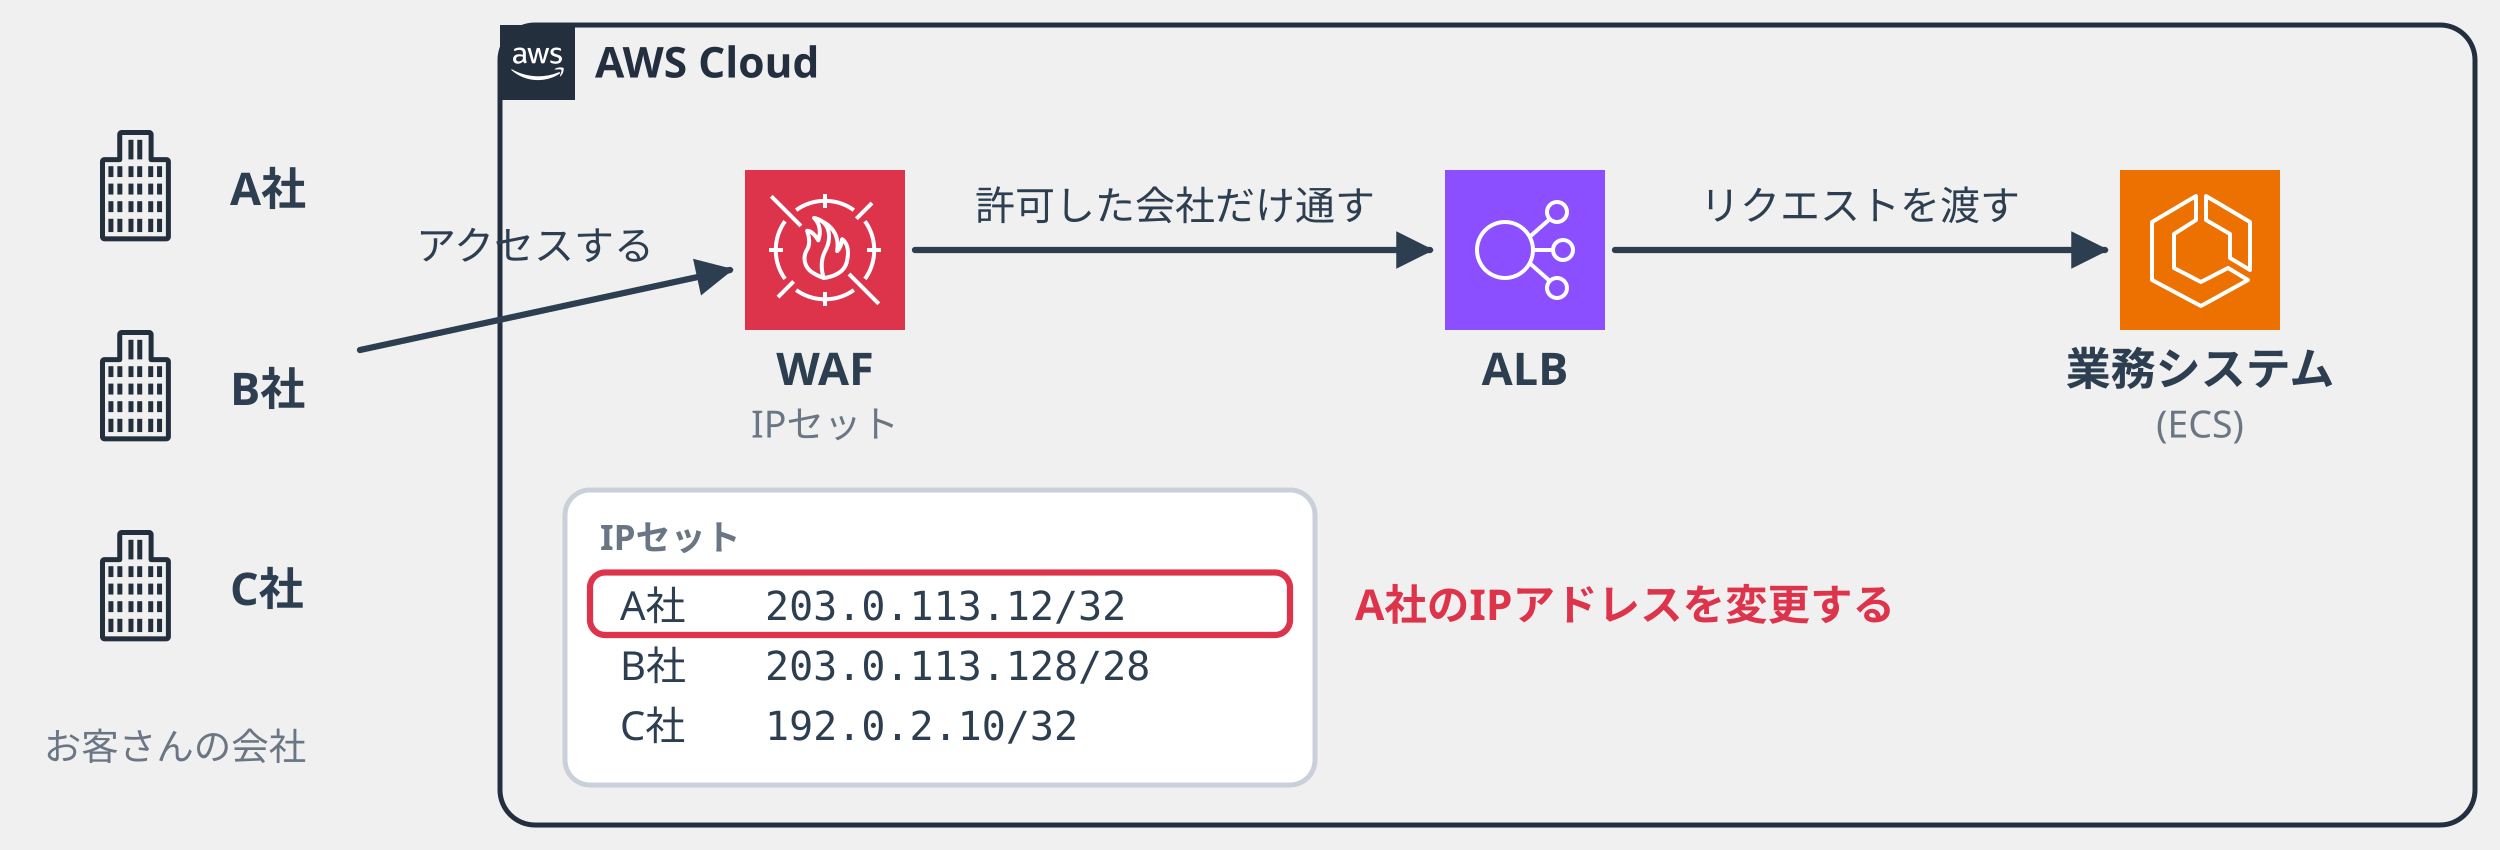
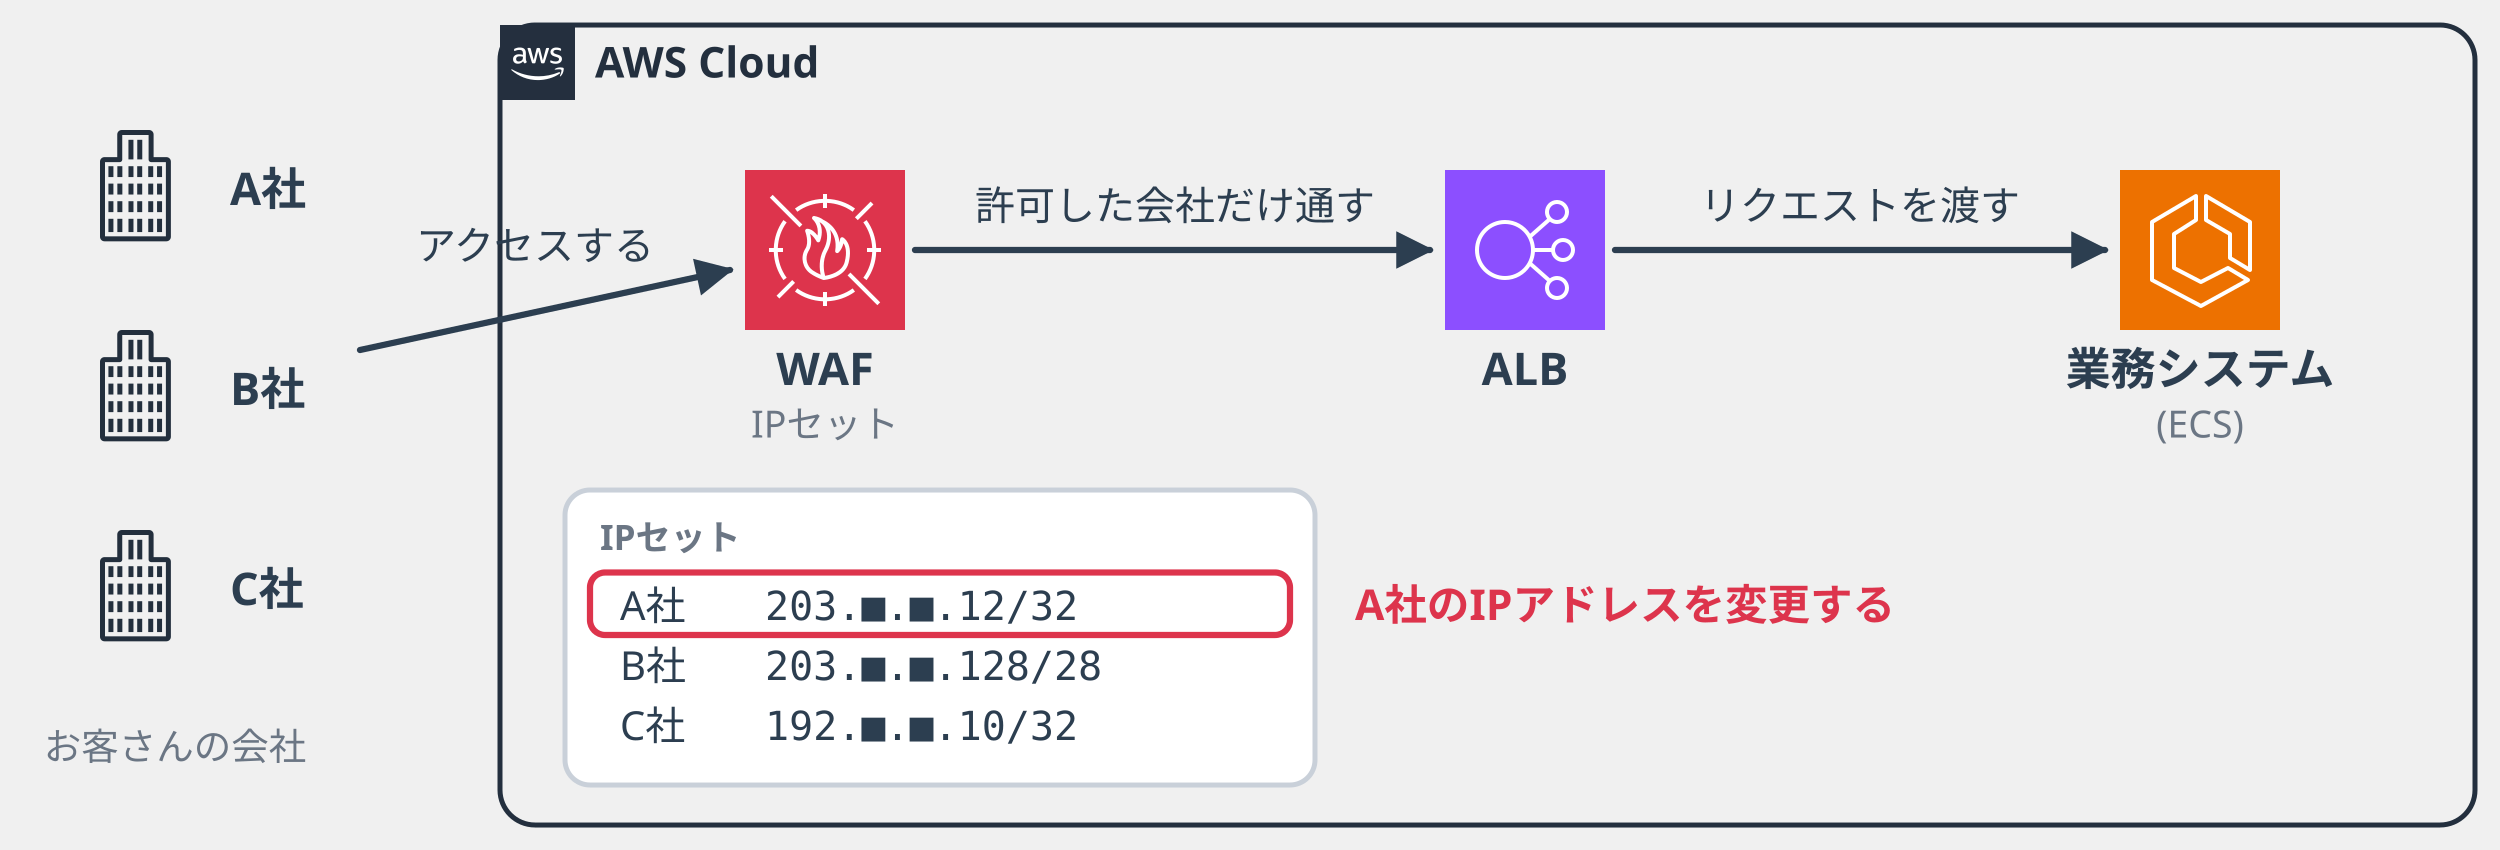
<svg xmlns="http://www.w3.org/2000/svg" viewBox="0 0 1000 340" width="100%" role="img" aria-label="取引先からのアクセスをWAFのIPセットで許可している構成">
  <defs>
    <marker id="a-i" viewBox="0 0 10 10" refX="9" refY="5" markerWidth="6" markerHeight="6" orient="auto-start-reverse">
      <path d="M0,0 L10,5 L0,10 z" fill="#2c3e50" />
    </marker>
    <marker id="a-g" viewBox="0 0 10 10" refX="9" refY="5" markerWidth="6" markerHeight="6" orient="auto-start-reverse">
      <path d="M0,0 L10,5 L0,10 z" fill="#0E8A6E" />
    </marker>
    <marker id="a-r" viewBox="0 0 10 10" refX="9" refY="5" markerWidth="6" markerHeight="6" orient="auto-start-reverse">
      <path d="M0,0 L10,5 L0,10 z" fill="#DD344C" />
    </marker>
    <marker id="a-x" viewBox="0 0 10 10" refX="9" refY="5" markerWidth="6" markerHeight="6" orient="auto-start-reverse">
      <path d="M0,0 L10,5 L0,10 z" fill="#8a94a3" />
    </marker>
  </defs>
  <svg x="30" y="50" width="48" height="48" viewBox="0 0 48 48">
    <g id="office1-Icon-Resource/General-Resource/Res_Office-building_48" stroke="none" stroke-width="1" fill="none" fill-rule="evenodd">
      <path d="M32.82,42.821 L34.82,42.821 L34.82,37.514 L32.82,37.514 L32.82,42.821 Z M29.287,42.822 L31.287,42.822 L31.287,37.515 L29.287,37.515 L29.287,42.822 Z M24.88,42.822 L26.88,42.822 L26.88,37.515 L24.88,37.515 L24.88,42.822 Z M21.388,42.822 L23.388,42.822 L23.388,37.515 L21.388,37.515 L21.388,42.822 Z M16.941,42.822 L18.941,42.822 L18.941,37.515 L16.941,37.515 L16.941,42.822 Z M13.366,42.822 L15.366,42.822 L15.366,37.515 L13.366,37.515 L13.366,42.822 Z M32.82,34.841 L34.82,34.841 L34.82,30.476 L32.82,30.476 L32.82,34.841 Z M29.287,34.841 L31.287,34.841 L31.287,30.476 L29.287,30.476 L29.287,34.841 Z M24.88,34.841 L26.88,34.841 L26.88,30.476 L24.88,30.476 L24.88,34.841 Z M21.388,34.841 L23.388,34.841 L23.388,30.476 L21.388,30.476 L21.388,34.841 Z M16.941,34.841 L18.941,34.841 L18.941,30.476 L16.941,30.476 L16.941,34.841 Z M13.366,34.841 L15.366,34.841 L15.366,30.476 L13.366,30.476 L13.366,34.841 Z M32.82,27.815 L34.82,27.815 L34.82,23.451 L32.82,23.451 L32.82,27.815 Z M29.287,27.815 L31.287,27.815 L31.287,23.451 L29.287,23.451 L29.287,27.815 Z M24.88,27.815 L26.88,27.815 L26.88,23.451 L24.88,23.451 L24.88,27.815 Z M21.388,27.815 L23.388,27.815 L23.388,23.451 L21.388,23.451 L21.388,27.815 Z M16.941,27.815 L18.941,27.815 L18.941,23.451 L16.941,23.451 L16.941,27.815 Z M13.366,27.815 L15.366,27.815 L15.366,23.451 L13.366,23.451 L13.366,27.815 Z M32.82,20.832 L34.82,20.832 L34.82,16.468 L32.82,16.468 L32.82,20.832 Z M29.287,20.832 L31.287,20.832 L31.287,16.468 L29.287,16.468 L29.287,20.832 Z M24.88,20.832 L26.88,20.832 L26.88,16.468 L24.88,16.468 L24.88,20.832 Z M21.388,20.832 L23.388,20.832 L23.388,16.468 L21.388,16.468 L21.388,20.832 Z M16.941,20.832 L18.941,20.832 L18.941,16.468 L16.941,16.468 L16.941,20.832 Z M13.366,20.832 L15.366,20.832 L15.366,16.468 L13.366,16.468 L13.366,20.832 Z M24.908,13.747 L26.908,13.747 L26.908,5.923 L24.908,5.923 L24.908,13.747 Z M21.375,13.747 L23.375,13.747 L23.375,5.923 L21.375,5.923 L21.375,13.747 Z M36.353,44.523 L12,44.523 L12,14.849 L17.899,14.849 C18.452,14.849 18.899,14.401 18.899,13.849 L18.899,4 L29.44,4 L29.44,13.849 C29.44,14.401 29.887,14.849 30.44,14.849 L36.353,14.849 L36.353,44.523 Z M36.564,12.849 L31.44,12.849 L31.44,3.789 C31.44,2.803 30.637,2 29.651,2 L18.688,2 C17.702,2 16.899,2.803 16.899,3.789 L16.899,12.849 L11.789,12.849 C10.802,12.849 10,13.651 10,14.638 L10,44.734 C10,45.721 10.802,46.523 11.789,46.523 L36.564,46.523 C37.55,46.523 38.353,45.721 38.353,44.734 L38.353,14.638 C38.353,13.651 37.55,12.849 36.564,12.849 L36.564,12.849 Z" id="office1-Fill-14" fill="#232F3D" />
    </g>
  </svg>
  <text x="92" y="82" font-family="'Noto Sans JP', 'Hiragino Sans', sans-serif" font-size="18" font-weight="bold" fill="#2c3e50" text-anchor="start">A社</text>
  <svg x="30" y="130" width="48" height="48" viewBox="0 0 48 48">
    <g id="office2-Icon-Resource/General-Resource/Res_Office-building_48" stroke="none" stroke-width="1" fill="none" fill-rule="evenodd">
      <path d="M32.82,42.821 L34.82,42.821 L34.82,37.514 L32.82,37.514 L32.82,42.821 Z M29.287,42.822 L31.287,42.822 L31.287,37.515 L29.287,37.515 L29.287,42.822 Z M24.88,42.822 L26.88,42.822 L26.88,37.515 L24.88,37.515 L24.88,42.822 Z M21.388,42.822 L23.388,42.822 L23.388,37.515 L21.388,37.515 L21.388,42.822 Z M16.941,42.822 L18.941,42.822 L18.941,37.515 L16.941,37.515 L16.941,42.822 Z M13.366,42.822 L15.366,42.822 L15.366,37.515 L13.366,37.515 L13.366,42.822 Z M32.82,34.841 L34.82,34.841 L34.82,30.476 L32.82,30.476 L32.82,34.841 Z M29.287,34.841 L31.287,34.841 L31.287,30.476 L29.287,30.476 L29.287,34.841 Z M24.88,34.841 L26.88,34.841 L26.88,30.476 L24.88,30.476 L24.88,34.841 Z M21.388,34.841 L23.388,34.841 L23.388,30.476 L21.388,30.476 L21.388,34.841 Z M16.941,34.841 L18.941,34.841 L18.941,30.476 L16.941,30.476 L16.941,34.841 Z M13.366,34.841 L15.366,34.841 L15.366,30.476 L13.366,30.476 L13.366,34.841 Z M32.82,27.815 L34.82,27.815 L34.82,23.451 L32.82,23.451 L32.82,27.815 Z M29.287,27.815 L31.287,27.815 L31.287,23.451 L29.287,23.451 L29.287,27.815 Z M24.88,27.815 L26.88,27.815 L26.88,23.451 L24.88,23.451 L24.88,27.815 Z M21.388,27.815 L23.388,27.815 L23.388,23.451 L21.388,23.451 L21.388,27.815 Z M16.941,27.815 L18.941,27.815 L18.941,23.451 L16.941,23.451 L16.941,27.815 Z M13.366,27.815 L15.366,27.815 L15.366,23.451 L13.366,23.451 L13.366,27.815 Z M32.82,20.832 L34.82,20.832 L34.82,16.468 L32.82,16.468 L32.82,20.832 Z M29.287,20.832 L31.287,20.832 L31.287,16.468 L29.287,16.468 L29.287,20.832 Z M24.88,20.832 L26.88,20.832 L26.88,16.468 L24.88,16.468 L24.88,20.832 Z M21.388,20.832 L23.388,20.832 L23.388,16.468 L21.388,16.468 L21.388,20.832 Z M16.941,20.832 L18.941,20.832 L18.941,16.468 L16.941,16.468 L16.941,20.832 Z M13.366,20.832 L15.366,20.832 L15.366,16.468 L13.366,16.468 L13.366,20.832 Z M24.908,13.747 L26.908,13.747 L26.908,5.923 L24.908,5.923 L24.908,13.747 Z M21.375,13.747 L23.375,13.747 L23.375,5.923 L21.375,5.923 L21.375,13.747 Z M36.353,44.523 L12,44.523 L12,14.849 L17.899,14.849 C18.452,14.849 18.899,14.401 18.899,13.849 L18.899,4 L29.44,4 L29.44,13.849 C29.44,14.401 29.887,14.849 30.44,14.849 L36.353,14.849 L36.353,44.523 Z M36.564,12.849 L31.44,12.849 L31.44,3.789 C31.44,2.803 30.637,2 29.651,2 L18.688,2 C17.702,2 16.899,2.803 16.899,3.789 L16.899,12.849 L11.789,12.849 C10.802,12.849 10,13.651 10,14.638 L10,44.734 C10,45.721 10.802,46.523 11.789,46.523 L36.564,46.523 C37.55,46.523 38.353,45.721 38.353,44.734 L38.353,14.638 C38.353,13.651 37.55,12.849 36.564,12.849 L36.564,12.849 Z" id="office2-Fill-14" fill="#232F3D" />
    </g>
  </svg>
  <text x="92" y="162" font-family="'Noto Sans JP', 'Hiragino Sans', sans-serif" font-size="18" font-weight="bold" fill="#2c3e50" text-anchor="start">B社</text>
  <svg x="30" y="210" width="48" height="48" viewBox="0 0 48 48">
    <g id="office3-Icon-Resource/General-Resource/Res_Office-building_48" stroke="none" stroke-width="1" fill="none" fill-rule="evenodd">
      <path d="M32.82,42.821 L34.82,42.821 L34.82,37.514 L32.82,37.514 L32.82,42.821 Z M29.287,42.822 L31.287,42.822 L31.287,37.515 L29.287,37.515 L29.287,42.822 Z M24.88,42.822 L26.88,42.822 L26.88,37.515 L24.88,37.515 L24.88,42.822 Z M21.388,42.822 L23.388,42.822 L23.388,37.515 L21.388,37.515 L21.388,42.822 Z M16.941,42.822 L18.941,42.822 L18.941,37.515 L16.941,37.515 L16.941,42.822 Z M13.366,42.822 L15.366,42.822 L15.366,37.515 L13.366,37.515 L13.366,42.822 Z M32.82,34.841 L34.82,34.841 L34.82,30.476 L32.82,30.476 L32.82,34.841 Z M29.287,34.841 L31.287,34.841 L31.287,30.476 L29.287,30.476 L29.287,34.841 Z M24.88,34.841 L26.88,34.841 L26.88,30.476 L24.88,30.476 L24.88,34.841 Z M21.388,34.841 L23.388,34.841 L23.388,30.476 L21.388,30.476 L21.388,34.841 Z M16.941,34.841 L18.941,34.841 L18.941,30.476 L16.941,30.476 L16.941,34.841 Z M13.366,34.841 L15.366,34.841 L15.366,30.476 L13.366,30.476 L13.366,34.841 Z M32.82,27.815 L34.82,27.815 L34.82,23.451 L32.82,23.451 L32.82,27.815 Z M29.287,27.815 L31.287,27.815 L31.287,23.451 L29.287,23.451 L29.287,27.815 Z M24.88,27.815 L26.88,27.815 L26.88,23.451 L24.88,23.451 L24.88,27.815 Z M21.388,27.815 L23.388,27.815 L23.388,23.451 L21.388,23.451 L21.388,27.815 Z M16.941,27.815 L18.941,27.815 L18.941,23.451 L16.941,23.451 L16.941,27.815 Z M13.366,27.815 L15.366,27.815 L15.366,23.451 L13.366,23.451 L13.366,27.815 Z M32.82,20.832 L34.82,20.832 L34.82,16.468 L32.82,16.468 L32.82,20.832 Z M29.287,20.832 L31.287,20.832 L31.287,16.468 L29.287,16.468 L29.287,20.832 Z M24.88,20.832 L26.88,20.832 L26.88,16.468 L24.88,16.468 L24.88,20.832 Z M21.388,20.832 L23.388,20.832 L23.388,16.468 L21.388,16.468 L21.388,20.832 Z M16.941,20.832 L18.941,20.832 L18.941,16.468 L16.941,16.468 L16.941,20.832 Z M13.366,20.832 L15.366,20.832 L15.366,16.468 L13.366,16.468 L13.366,20.832 Z M24.908,13.747 L26.908,13.747 L26.908,5.923 L24.908,5.923 L24.908,13.747 Z M21.375,13.747 L23.375,13.747 L23.375,5.923 L21.375,5.923 L21.375,13.747 Z M36.353,44.523 L12,44.523 L12,14.849 L17.899,14.849 C18.452,14.849 18.899,14.401 18.899,13.849 L18.899,4 L29.44,4 L29.44,13.849 C29.44,14.401 29.887,14.849 30.44,14.849 L36.353,14.849 L36.353,44.523 Z M36.564,12.849 L31.44,12.849 L31.44,3.789 C31.44,2.803 30.637,2 29.651,2 L18.688,2 C17.702,2 16.899,2.803 16.899,3.789 L16.899,12.849 L11.789,12.849 C10.802,12.849 10,13.651 10,14.638 L10,44.734 C10,45.721 10.802,46.523 11.789,46.523 L36.564,46.523 C37.55,46.523 38.353,45.721 38.353,44.734 L38.353,14.638 C38.353,13.651 37.55,12.849 36.564,12.849 L36.564,12.849 Z" id="office3-Fill-14" fill="#232F3D" />
    </g>
  </svg>
  <text x="92" y="242" font-family="'Noto Sans JP', 'Hiragino Sans', sans-serif" font-size="18" font-weight="bold" fill="#2c3e50" text-anchor="start">C社</text>
  <text x="70" y="304" font-family="'Noto Sans JP', 'Hiragino Sans', sans-serif" font-size="15" font-weight="normal" fill="#6b7684" text-anchor="middle">お客さんの会社</text>
  <rect x="200" y="10" width="790" height="320" rx="14" fill="none" stroke="#232F3E" stroke-width="2" />
  <svg x="200" y="10" width="30" height="30" viewBox="0 0 40 40">
    <g id="cloud4-Icon-Architecture-Group/32/AWS-Cloud-logo_32" stroke="none" stroke-width="1" fill="none" fill-rule="evenodd">
      <rect id="cloud4-Rectangle" fill="#242F3E" x="0" y="0" width="40" height="40" />
      <path d="M32.698,23.901 C33.059,24.37 32.298,26.3 31.957,27.164 C31.853,27.426 32.075,27.529 32.307,27.332 C33.82,26.048 34.212,23.357 33.901,22.969 C33.594,22.583 30.95,22.252 29.338,23.401 C29.089,23.578 29.132,23.822 29.407,23.79 C30.315,23.678 32.338,23.433 32.698,23.901 L32.698,23.901 Z M31.856,25.91 C32.374,25.532 31.93,24.969 31.402,25.19 C27.889,26.654 24.075,27.363 20.602,27.363 C15.459,27.363 10.475,25.974 6.446,23.668 C6.094,23.466 5.833,23.823 6.127,24.082 C9.86,27.398 14.796,29.391 20.274,29.391 C24.184,29.391 28.725,28.183 31.856,25.91 L31.856,25.91 Z M29.712,20.695 C29.214,20.695 28.727,20.642 28.253,20.534 C27.777,20.425 27.413,20.302 27.16,20.161 C27.005,20.077 26.908,19.989 26.869,19.903 C26.831,19.815 26.811,19.729 26.811,19.643 L26.811,19.174 C26.811,18.98 26.884,18.881 27.027,18.881 C27.082,18.881 27.14,18.894 27.2,18.914 C27.261,18.937 27.341,18.969 27.441,19.012 C27.761,19.153 28.108,19.26 28.485,19.336 C28.861,19.411 29.236,19.449 29.611,19.449 C30.208,19.449 30.669,19.347 30.995,19.141 C31.322,18.937 31.484,18.646 31.484,18.268 C31.484,18.008 31.399,17.793 31.227,17.619 C31.056,17.445 30.738,17.286 30.275,17.134 L28.9,16.713 C28.203,16.497 27.698,16.184 27.383,15.775 C27.068,15.363 26.911,14.916 26.911,14.428 C26.911,14.041 26.996,13.699 27.169,13.401 C27.339,13.104 27.564,12.851 27.845,12.64 C28.13,12.43 28.459,12.272 28.834,12.162 C29.208,12.055 29.606,12 30.026,12 C30.236,12 30.449,12.014 30.666,12.041 C30.881,12.067 31.085,12.103 31.278,12.146 C31.471,12.191 31.651,12.239 31.816,12.292 C31.982,12.347 32.114,12.401 32.215,12.454 C32.346,12.529 32.439,12.605 32.496,12.681 C32.551,12.756 32.579,12.858 32.579,12.989 L32.579,13.425 C32.579,13.62 32.507,13.716 32.362,13.716 C32.285,13.716 32.165,13.68 31.998,13.604 C31.458,13.365 30.848,13.248 30.177,13.248 C29.635,13.248 29.214,13.334 28.916,13.506 C28.617,13.68 28.468,13.955 28.468,14.333 C28.468,14.591 28.562,14.81 28.751,14.988 C28.939,15.166 29.286,15.336 29.795,15.499 L31.137,15.921 C31.822,16.135 32.311,16.433 32.603,16.809 C32.897,17.188 33.044,17.619 33.044,18.104 C33.044,18.505 32.961,18.864 32.794,19.182 C32.628,19.501 32.399,19.772 32.105,19.999 C31.813,20.226 31.463,20.398 31.054,20.517 C30.644,20.637 30.197,20.695 29.712,20.695 L29.712,20.695 Z M17.547,20.451 C17.381,20.451 17.26,20.424 17.182,20.364 C17.104,20.303 17.038,20.183 16.983,19.999 L14.761,12.842 C14.708,12.658 14.679,12.535 14.679,12.471 C14.679,12.32 14.757,12.244 14.912,12.244 L15.839,12.244 C16.016,12.244 16.14,12.274 16.213,12.334 C16.284,12.392 16.347,12.512 16.402,12.698 L17.993,18.818 L19.47,12.698 C19.514,12.512 19.574,12.392 19.651,12.334 C19.728,12.274 19.855,12.244 20.031,12.244 L20.796,12.244 C20.971,12.244 21.098,12.274 21.176,12.334 C21.253,12.392 21.314,12.512 21.358,12.698 L22.851,18.899 L24.491,12.698 C24.546,12.512 24.609,12.392 24.681,12.334 C24.754,12.274 24.877,12.244 25.054,12.244 L25.932,12.244 C26.088,12.244 26.165,12.32 26.165,12.471 C26.165,12.512 26.158,12.562 26.149,12.615 C26.136,12.671 26.116,12.746 26.081,12.842 L23.795,19.999 C23.74,20.183 23.673,20.303 23.595,20.364 C23.518,20.424 23.396,20.451 23.231,20.451 L22.418,20.451 C22.242,20.451 22.115,20.421 22.038,20.357 C21.961,20.292 21.9,20.166 21.856,19.984 L20.38,14.024 L18.923,19.984 C18.879,20.166 18.817,20.292 18.74,20.357 C18.662,20.421 18.536,20.451 18.359,20.451 L17.547,20.451 Z M9.939,19.449 C10.25,19.449 10.575,19.392 10.918,19.279 C11.26,19.165 11.558,18.969 11.812,18.687 C11.968,18.515 12.074,18.318 12.136,18.096 C12.196,17.876 12.225,17.609 12.225,17.295 L12.225,16.907 C11.951,16.842 11.661,16.791 11.356,16.753 C11.052,16.716 10.757,16.696 10.469,16.696 C9.84,16.696 9.369,16.82 9.061,17.069 C8.752,17.317 8.596,17.672 8.596,18.139 C8.596,18.57 8.713,18.895 8.945,19.117 C9.177,19.339 9.509,19.449 9.939,19.449 L9.939,19.449 Z M13.785,18.041 C13.785,18.386 13.82,18.66 13.892,18.866 C13.965,19.072 14.067,19.294 14.199,19.53 C14.243,19.606 14.265,19.676 14.265,19.739 C14.265,19.838 14.204,19.93 14.083,20.015 L13.486,20.405 C13.398,20.458 13.315,20.486 13.238,20.486 C13.137,20.486 13.044,20.443 12.956,20.357 C12.822,20.226 12.71,20.084 12.617,19.927 C12.521,19.771 12.425,19.588 12.326,19.383 C11.585,20.236 10.658,20.663 9.542,20.663 C8.746,20.663 8.116,20.443 7.651,19.999 C7.188,19.557 6.956,18.963 6.956,18.219 C6.956,17.432 7.243,16.796 7.819,16.316 C8.392,15.836 9.167,15.595 10.138,15.595 C10.459,15.595 10.793,15.62 11.141,15.668 C11.488,15.716 11.851,15.785 12.225,15.871 L12.225,15.192 C12.225,14.49 12.078,13.996 11.779,13.709 C11.481,13.423 10.968,13.281 10.239,13.281 C9.906,13.281 9.566,13.32 9.218,13.401 C8.871,13.482 8.53,13.587 8.199,13.716 C8.044,13.781 7.933,13.822 7.868,13.838 C7.802,13.854 7.752,13.862 7.719,13.862 C7.587,13.862 7.519,13.766 7.519,13.57 L7.519,13.118 C7.519,12.966 7.543,12.858 7.587,12.795 C7.631,12.729 7.719,12.664 7.852,12.6 C8.183,12.437 8.581,12.297 9.044,12.179 C9.509,12.06 10,12 10.52,12 C11.646,12 12.472,12.253 12.997,12.753 C13.521,13.255 13.785,14.013 13.785,15.028 L13.785,18.041 Z" id="cloud4-Fill-1" fill="#FFFFFF" />
    </g>
  </svg>
  <text x="238" y="31" font-family="'Noto Sans JP', 'Hiragino Sans', sans-serif" font-size="17" font-weight="bold" fill="#232F3E" text-anchor="start">AWS Cloud</text>
  <svg x="298" y="68" width="64" height="64" viewBox="0 0 80 80">
    <g id="waf5-Icon-Architecture/64/Arch_AWS-WAF_64" stroke="none" stroke-width="1" fill="none" fill-rule="evenodd">
      <g id="waf5-Icon-Architecture-BG/64/Security-Identity-Compliance" fill="#DD344C">
        <rect id="waf5-Rectangle" x="0" y="0" width="80" height="80" />
      </g>
      <g id="waf5-Icon-Service/64/AWS-WAF_64" transform="translate(11.9995, 12)" fill="#FFFFFF">
        <path d="M2.396,29 L-3.55271368e-15,29 L-3.55271368e-15,27 L2.399,27 C2.599,21.941 4.239,17.128 7.208,13.025 L8.829,14.198 C6.108,17.957 4.598,22.366 4.399,27 L7,27 L7,29 L4.396,29 C4.582,33.662 6.093,38.097 8.829,41.876 L7.208,43.049 C4.224,38.926 2.583,34.085 2.396,29 L2.396,29 Z M43.01,48.828 C38.898,51.805 34.072,53.445 29,53.639 L29,56 L27,56 L27,53.639 C21.928,53.445 17.1,51.805 12.988,48.828 L14.16,47.208 C17.93,49.937 22.352,51.447 27,51.639 L27,49 L29,49 L29,51.639 C33.648,51.446 38.069,49.936 41.838,47.208 L43.01,48.828 Z M12.988,7.246 C17.1,4.269 21.928,2.629 27,2.436 L27,0 L29,0 L29,2.436 C34.072,2.629 38.898,4.27 43.01,7.246 L41.838,8.866 C38.069,6.138 33.648,4.628 29,4.436 L29,7 L27,7 L27,4.436 C22.352,4.627 17.93,6.138 14.16,8.866 L12.988,7.246 Z M56,27 L56,29 L53.602,29 C53.416,34.085 51.774,38.926 48.791,43.049 L47.169,41.876 C49.905,38.097 51.417,33.662 51.602,29 L49,29 L49,27 L51.599,27 C51.4,22.366 49.89,17.957 47.169,14.198 L48.791,13.025 C51.759,17.128 53.399,21.941 53.599,27 L56,27 Z M42.972,11.65 L50.812,3.81 L52.226,5.224 L44.386,13.064 L42.972,11.65 Z M13.026,44.424 L5.186,52.264 L3.772,50.85 L11.612,43.01 L13.026,44.424 Z M15.252,16.667 L0.412,1.827 L1.826,0.413 L16.667,15.253 L15.252,16.667 Z M40.707,39.293 L55.586,54.173 L54.172,55.587 L39.292,40.708 L40.707,39.293 Z M19.664,28.735 C19.739,28.602 19.82,28.468 19.905,28.334 C21.586,25.693 21.104,22.089 20.57,19.912 C22.011,20.859 23.31,22.816 23.753,23.638 C23.942,23.986 24.309,24.197 24.712,24.161 C25.107,24.13 25.446,23.87 25.578,23.497 C27.067,19.267 26.31,16.087 25.26,14.026 C26.533,14.767 27.519,15.833 28.172,17.192 C29.588,20.134 29.273,24.161 27.348,27.7 C24.719,32.536 25.246,37.606 25.844,40.334 C24.343,39.687 23.007,38.956 21.854,38.152 C18.827,36.042 17.864,31.907 19.664,28.735 L19.664,28.735 Z M33.094,28.398 C33.029,28.807 33.221,29.214 33.579,29.422 C33.936,29.629 34.386,29.596 34.709,29.336 C34.79,29.271 36.43,27.917 37.224,24.642 C38.181,26.034 39.182,28.843 37.85,34.003 C36.532,39.108 30.28,40.544 28.049,40.897 C27.51,38.964 26.417,33.599 29.106,28.655 C31.014,25.145 31.52,21.176 30.564,17.901 C32.374,20.027 33.901,23.373 33.094,28.398 L33.094,28.398 Z M17.922,27.75 C15.62,31.81 16.844,37.099 20.71,39.793 C22.46,41.013 24.58,42.072 27.01,42.941 C27.121,42.981 27.234,43 27.347,43 C27.368,43 27.386,42.989 27.406,42.988 L27.407,42.997 C27.832,42.964 37.826,42.096 39.786,34.503 C42.308,24.737 37.257,21.84 37.041,21.721 C36.748,21.561 36.393,21.557 36.096,21.712 C35.799,21.868 35.6,22.162 35.566,22.495 C35.495,23.17 35.384,23.771 35.25,24.302 C34.558,16.634 28.479,13.514 27.25,12.959 C25.99,11.994 24.458,11.331 22.682,11.016 C22.236,10.935 21.794,11.168 21.604,11.578 C21.412,11.987 21.521,12.477 21.867,12.768 C22.017,12.895 25.133,15.597 24.244,20.739 C23.083,19.216 21.235,17.38 19.061,17.38 C18.731,17.38 18.423,17.543 18.237,17.815 C18.05,18.087 18.01,18.434 18.128,18.741 C18.15,18.795 20.188,24.166 18.217,27.261 C18.113,27.425 18.014,27.589 17.922,27.75 L17.922,27.75 Z" id="waf5-AWS-WAF_Icon_64_Squid" />
      </g>
    </g>
  </svg>
  <text x="330" y="154" font-family="'Noto Sans JP', 'Hiragino Sans', sans-serif" font-size="18" font-weight="bold" fill="#2c3e50" text-anchor="middle">WAF</text>
  <text x="330" y="175" font-family="'Noto Sans JP', 'Hiragino Sans', sans-serif" font-size="15" font-weight="normal" fill="#6b7684" text-anchor="middle">IPセット</text>
  <svg x="578" y="68" width="64" height="64" viewBox="0 0 80 80">
    <g id="elb6-Icon-Architecture/64/Arch_Elastic-Load-Balancing_64" stroke="none" stroke-width="1" fill="none" fill-rule="evenodd">
      <g id="elb6-Icon-Architecture-BG/64/Networking-Content-Delivery" fill="#8C4FFF">
        <rect id="elb6-Rectangle" x="0" y="0" width="80" height="80" />
      </g>
      <path d="M30,53 C22.832,53 17,47.168 17,40 C17,32.832 22.832,27 30,27 C37.168,27 43,32.832 43,40 C43,47.168 37.168,53 30,53 M60,59 C60,61.206 58.206,63 56,63 C53.794,63 52,61.206 52,59 C52,56.794 53.794,55 56,55 C58.206,55 60,56.794 60,59 M56,17 C58.206,17 60,18.794 60,21 C60,23.206 58.206,25 56,25 C53.794,25 52,23.206 52,21 C52,18.794 53.794,17 56,17 M59,36 C61.206,36 63,37.794 63,40 C63,42.206 61.206,44 59,44 C56.794,44 55,42.206 55,40 C55,37.794 56.794,36 59,36 M44.949,41 L53.09,41 C53.568,43.833 56.033,46 59,46 C62.309,46 65,43.309 65,40 C65,36.691 62.309,34 59,34 C56.033,34 53.568,36.167 53.09,39 L44.949,39 C44.823,37.099 44.344,35.297 43.572,33.654 L52.446,25.823 C53.442,26.559 54.669,27 56,27 C59.309,27 62,24.309 62,21 C62,17.691 59.309,15 56,15 C52.691,15 50,17.691 50,21 C50,22.256 50.389,23.421 51.051,24.386 L42.581,31.859 C39.904,27.738 35.271,25 30,25 C21.729,25 15,31.729 15,40 C15,48.271 21.729,55 30,55 C35.271,55 39.904,52.262 42.581,48.141 L51.051,55.614 C50.389,56.579 50,57.744 50,59 C50,62.309 52.691,65 56,65 C59.309,65 62,62.309 62,59 C62,55.691 59.309,53 56,53 C54.669,53 53.442,53.441 52.446,54.177 L43.572,46.346 C44.344,44.703 44.823,42.901 44.949,41" id="elb6-Elastic-Load-Balancing_Icon_64_Squid" fill="#FFFFFF" />
    </g>
  </svg>
  <text x="610" y="154" font-family="'Noto Sans JP', 'Hiragino Sans', sans-serif" font-size="18" font-weight="bold" fill="#2c3e50" text-anchor="middle">ALB</text>
  <svg x="848" y="68" width="64" height="64" viewBox="0 0 80 80">
    <g id="ecs7-Icon-Architecture/64/Arch_Amazon-Elastic-Container-Service_64" stroke="none" stroke-width="1" fill="none" fill-rule="evenodd">
      <g id="ecs7-Icon-Architecture-BG/64/Compute" fill="#ED7100">
        <rect id="ecs7-Rectangle" x="0" y="0" width="80" height="80" />
      </g>
      <path d="M64,48.234 L56,43.433 L56,32 C56,31.644 55.812,31.315 55.504,31.136 L44,24.426 L44,14.752 L64,26.571 L64,48.234 Z M65.509,25.139 L43.509,12.139 C43.199,11.956 42.818,11.954 42.504,12.131 C42.193,12.309 42,12.641 42,13 L42,25 C42,25.355 42.189,25.684 42.496,25.864 L54,32.574 L54,44 C54,44.351 54.185,44.677 54.486,44.857 L64.486,50.857 C64.644,50.952 64.822,51 65,51 C65.17,51 65.34,50.957 65.493,50.87 C65.807,50.693 66,50.36 66,50 L66,26 C66,25.646 65.814,25.319 65.509,25.139 L65.509,25.139 Z M40.445,66.863 L17,54.399 L17,26.571 L37,14.752 L37,24.451 L26.463,31.156 C26.175,31.34 26,31.658 26,32 L26,49 C26,49.373 26.208,49.715 26.538,49.887 L39.991,56.887 C40.28,57.037 40.624,57.038 40.912,56.888 L53.964,50.144 L61.996,54.964 L40.445,66.863 Z M64.515,54.142 L54.515,48.142 C54.217,47.964 53.849,47.952 53.541,48.112 L40.455,54.873 L28,48.393 L28,32.549 L38.537,25.844 C38.825,25.66 39,25.342 39,25 L39,13 C39,12.641 38.808,12.309 38.496,12.131 C38.184,11.954 37.802,11.956 37.491,12.139 L15.491,25.139 C15.187,25.319 15,25.646 15,26 L15,55 C15,55.369 15.204,55.709 15.53,55.883 L39.984,68.883 C40.131,68.961 40.292,69 40.453,69 C40.62,69 40.786,68.958 40.937,68.875 L64.484,55.875 C64.797,55.702 64.993,55.375 65,55.018 C65.006,54.66 64.821,54.326 64.515,54.142 L64.515,54.142 Z" id="ecs7-Amazon-Elastic-Container-Service_Icon_64_Squid" fill="#FFFFFF" />
    </g>
  </svg>
  <text x="880" y="154" font-family="'Noto Sans JP', 'Hiragino Sans', sans-serif" font-size="18" font-weight="bold" fill="#2c3e50" text-anchor="middle">業務システム</text>
  <text x="880" y="175" font-family="'Noto Sans JP', 'Hiragino Sans', sans-serif" font-size="15" font-weight="normal" fill="#6b7684" text-anchor="middle">(ECS)</text>
  <path d="M144,140 L292,108" fill="none" stroke="#2c3e50" stroke-width="2.5" stroke-linejoin="round" stroke-linecap="round" marker-end="url(#a-i)" />
  <text x="214" y="104" font-family="'Noto Sans JP', 'Hiragino Sans', sans-serif" font-size="16" font-weight="normal" fill="#2c3e50" text-anchor="middle">アクセスする</text>
  <path d="M366,100 L572,100" fill="none" stroke="#2c3e50" stroke-width="2.5" stroke-linejoin="round" stroke-linecap="round" marker-end="url(#a-i)" />
  <text x="470" y="88" font-family="'Noto Sans JP', 'Hiragino Sans', sans-serif" font-size="16" font-weight="normal" fill="#2c3e50" text-anchor="middle">許可した会社だけ通す</text>
  <path d="M646,100 L842,100" fill="none" stroke="#2c3e50" stroke-width="2.5" stroke-linejoin="round" stroke-linecap="round" marker-end="url(#a-i)" />
  <text x="744" y="88" font-family="'Noto Sans JP', 'Hiragino Sans', sans-serif" font-size="16" font-weight="normal" fill="#2c3e50" text-anchor="middle">リクエストを渡す</text>
  <rect x="226" y="196" width="300" height="118" rx="10" fill="#ffffff" stroke="#c9d0d9" stroke-width="2" />
  <text x="240" y="220" font-family="'Noto Sans JP', 'Hiragino Sans', sans-serif" font-size="14" font-weight="bold" fill="#6b7684" text-anchor="start">IPセット</text>
  <text x="248" y="248" font-family="'Noto Sans JP', 'Hiragino Sans', sans-serif" font-size="16" font-weight="normal" fill="#2c3e50" text-anchor="start">A社</text>
-   <text x="306" y="248" font-family="'Fira Code', monospace" font-size="16" font-weight="normal" fill="#2c3e50" text-anchor="start">203.0.113.12/32</text>
+   <text x="306" y="248" font-family="'Fira Code', monospace" font-size="16" font-weight="normal" fill="#2c3e50" text-anchor="start">203.■.■.12/32</text>
  <text x="248" y="272" font-family="'Noto Sans JP', 'Hiragino Sans', sans-serif" font-size="16" font-weight="normal" fill="#2c3e50" text-anchor="start">B社</text>
-   <text x="306" y="272" font-family="'Fira Code', monospace" font-size="16" font-weight="normal" fill="#2c3e50" text-anchor="start">203.0.113.128/28</text>
+   <text x="306" y="272" font-family="'Fira Code', monospace" font-size="16" font-weight="normal" fill="#2c3e50" text-anchor="start">203.■.■.128/28</text>
  <text x="248" y="296" font-family="'Noto Sans JP', 'Hiragino Sans', sans-serif" font-size="16" font-weight="normal" fill="#2c3e50" text-anchor="start">C社</text>
-   <text x="306" y="296" font-family="'Fira Code', monospace" font-size="16" font-weight="normal" fill="#2c3e50" text-anchor="start">192.0.2.10/32</text>
+   <text x="306" y="296" font-family="'Fira Code', monospace" font-size="16" font-weight="normal" fill="#2c3e50" text-anchor="start">192.■.■.10/32</text>
  <rect x="236" y="229" width="280" height="25" rx="6" fill="none" stroke="#DD344C" stroke-width="2.5" />
  <text x="542" y="248" font-family="'Noto Sans JP', 'Hiragino Sans', sans-serif" font-size="17" font-weight="bold" fill="#DD344C" text-anchor="start">A社のIPアドレスを変更する</text>
</svg>
